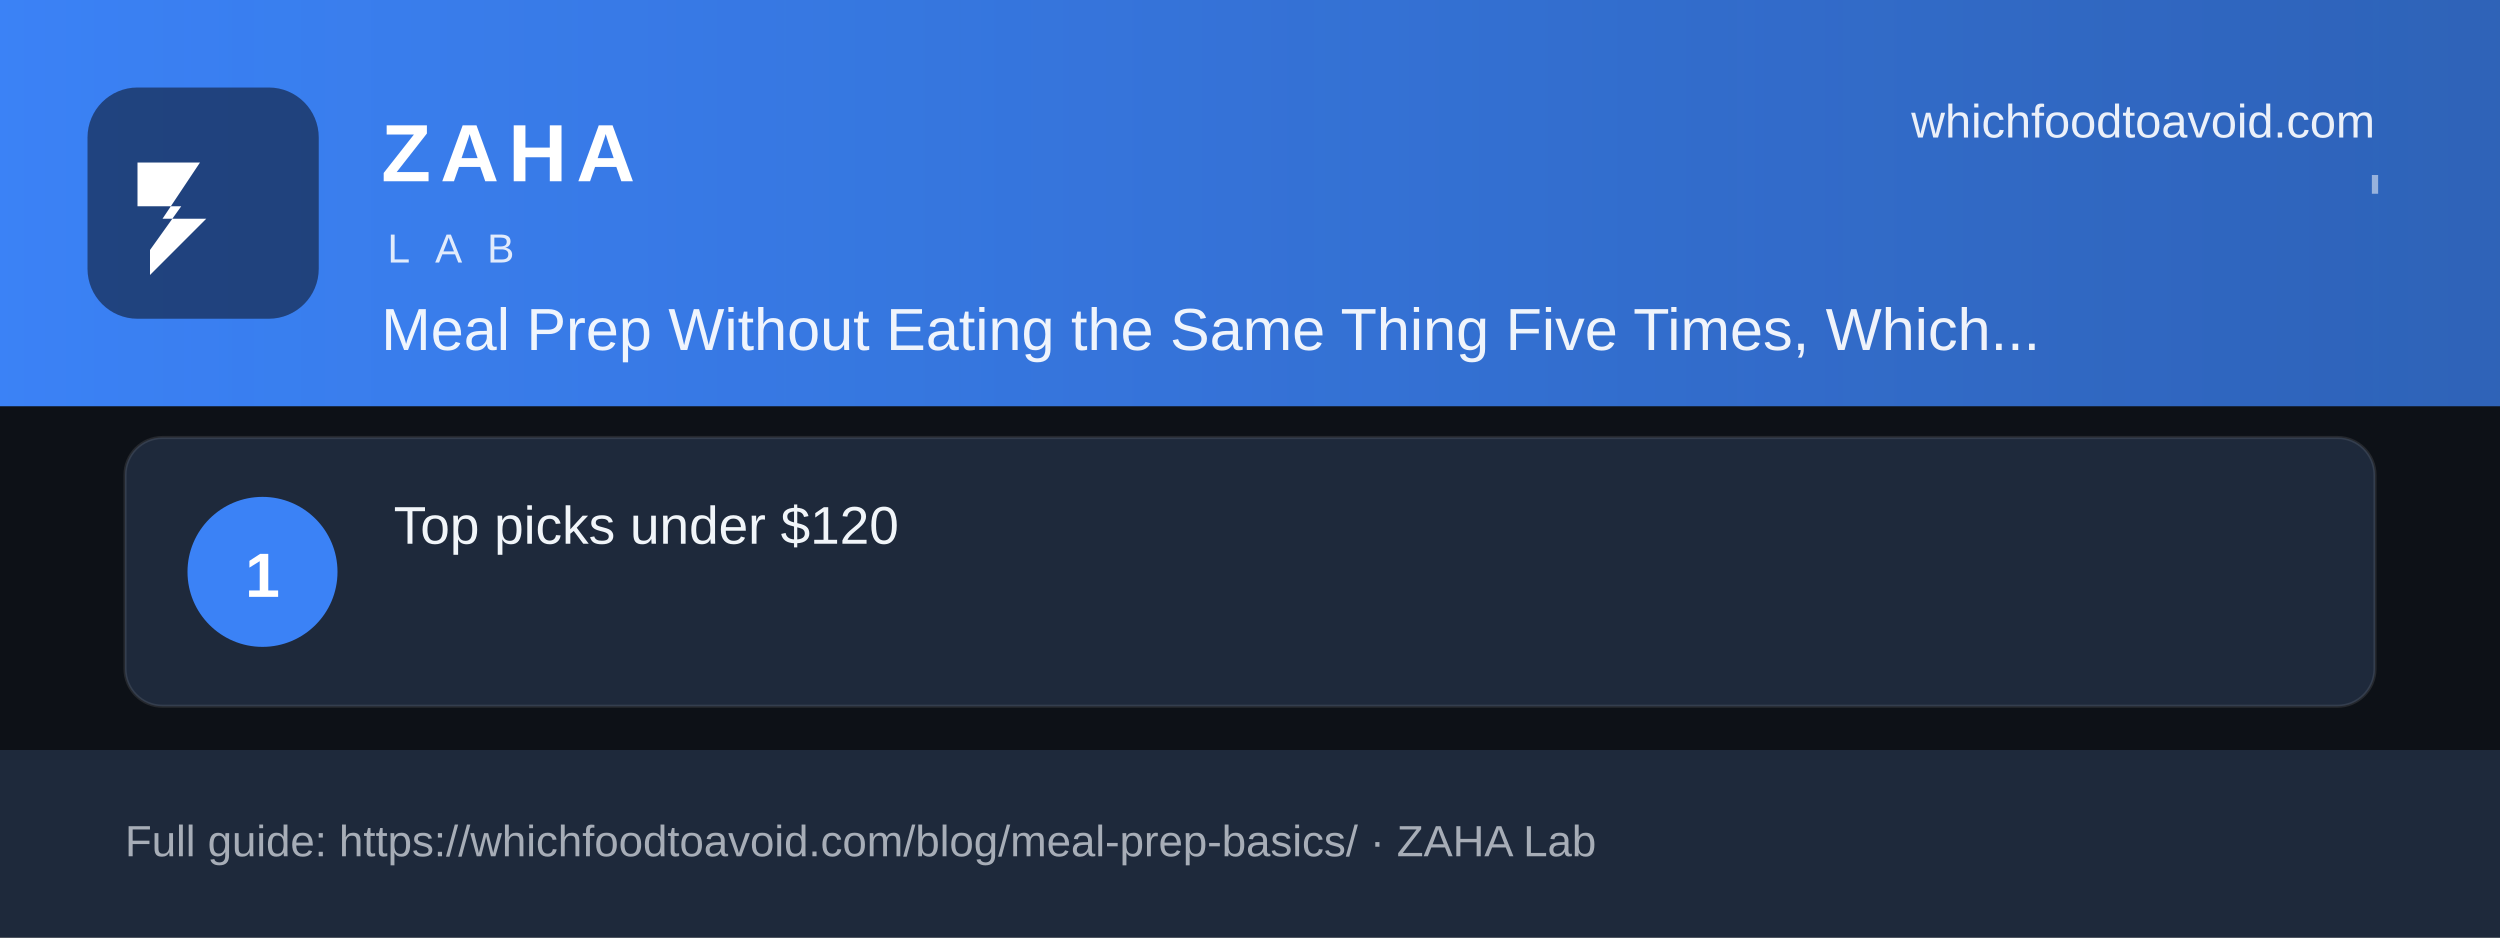
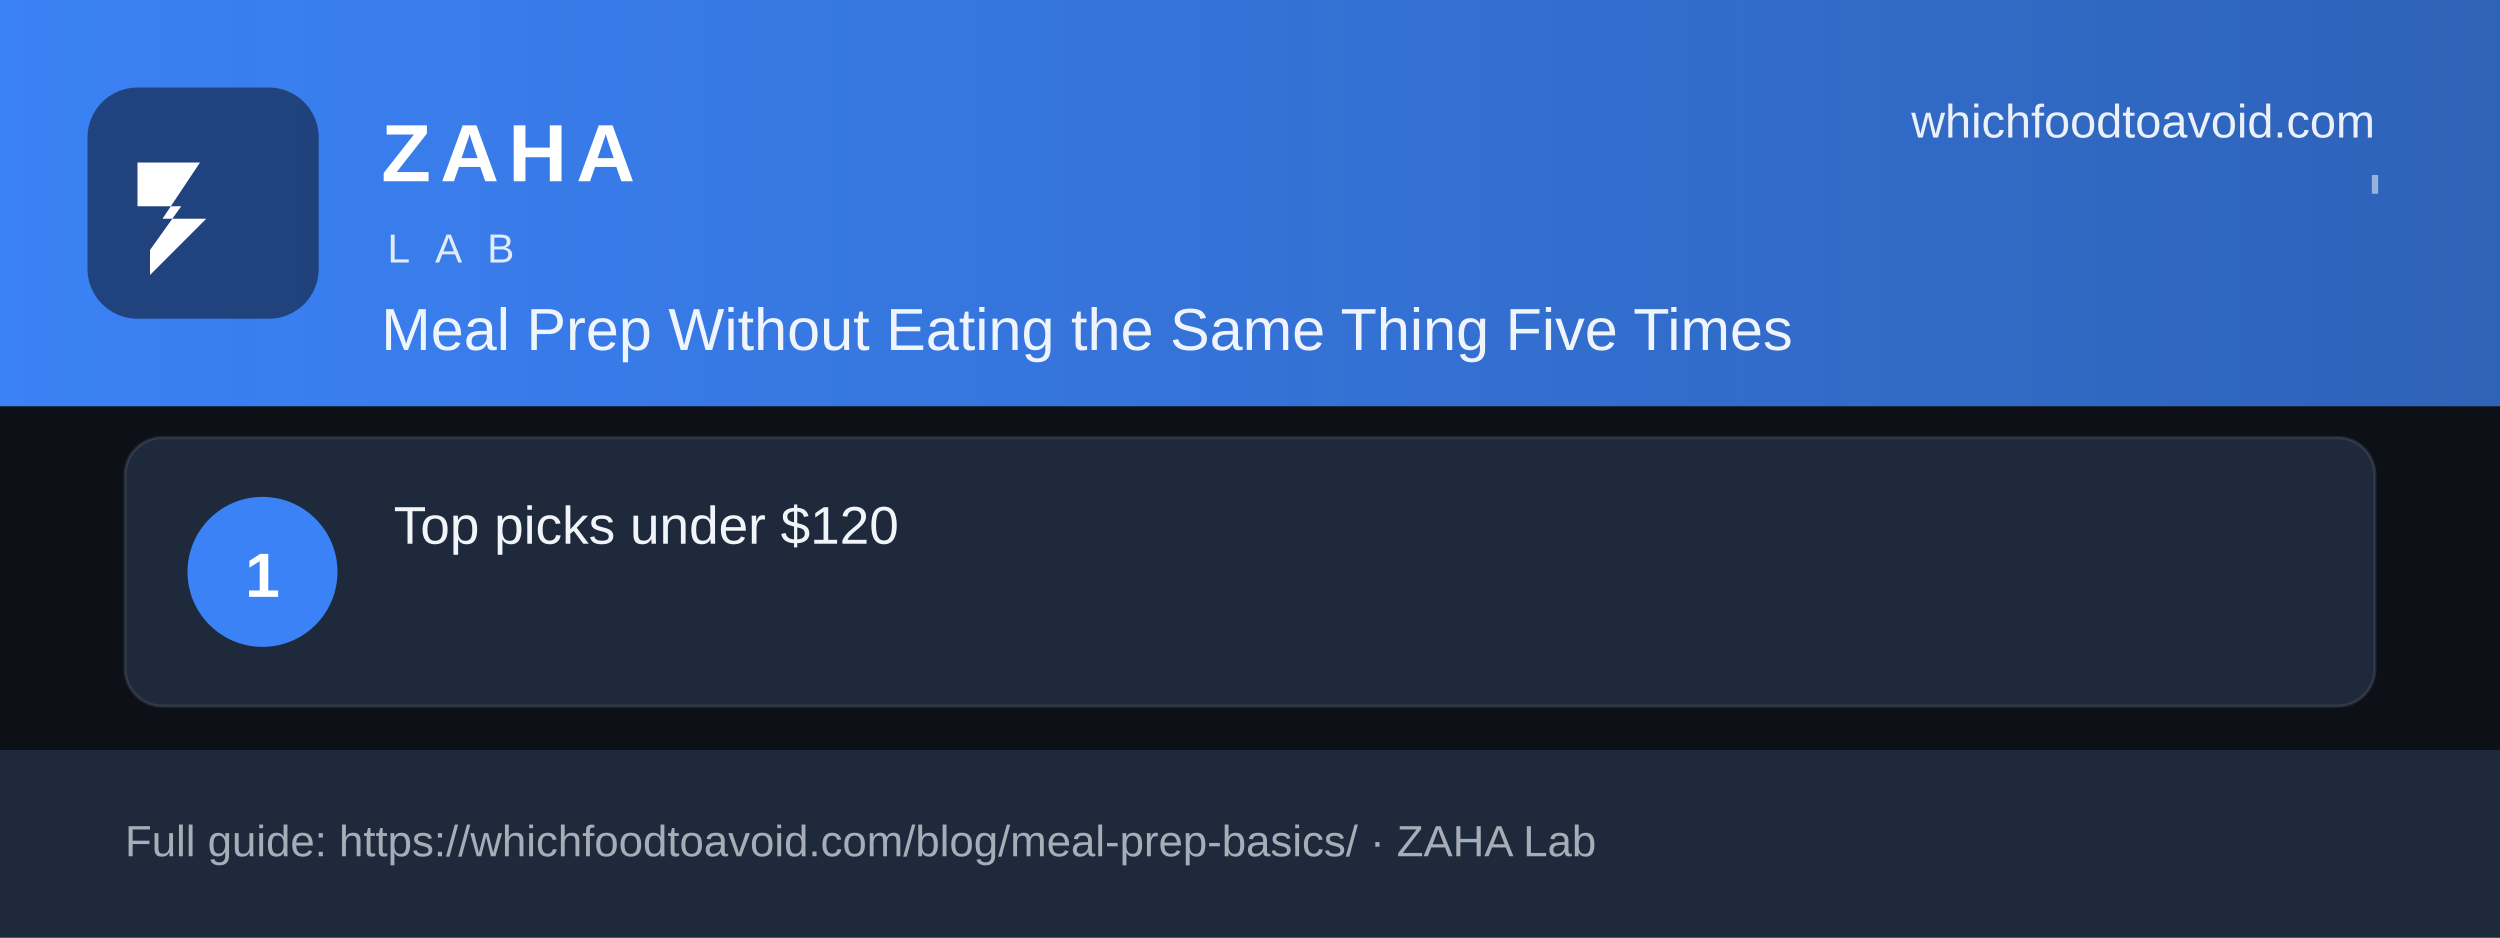
<svg xmlns="http://www.w3.org/2000/svg" width="800" height="300" viewBox="0 0 800 300" role="img" aria-label="Meal Prep Without Eating the Same Thing Five Times, Which Food To Avoid infographic">
  <defs>
    <linearGradient id="hg" x1="0" y1="0" x2="1" y2="0">
      <stop offset="0" stop-color="#3b82f6" />
      <stop offset="1" stop-color="#3b82f6" stop-opacity="0.72" />
    </linearGradient>
  </defs>
  <rect width="800" height="300" fill="#0d1117" />
  <rect width="800" height="130" fill="url(#hg)" />
  <rect x="28" y="28" width="74" height="74" rx="16" fill="rgba(11,18,32,0.55)" />
  <path d="M44 52 L64 52 L52 70 L66 70 L48 88 L48 80 L58 66 L44 66 Z" fill="#ffffff" />
  <text x="122" y="58" font-family="Arial,Helvetica,sans-serif" font-size="26" font-weight="800" letter-spacing="3" fill="#ffffff">ZAHA</text>
  <text x="124" y="84" font-family="Arial,Helvetica,sans-serif" font-size="13" font-weight="300" letter-spacing="8" fill="rgba(255,255,255,0.85)">LAB</text>
  <text x="760" y="44" font-family="Arial,Helvetica,sans-serif" font-size="15" fill="rgba(255,255,255,0.9)" text-anchor="end">whichfoodtoavoid.com</text>
  <line x1="760" y1="56" x2="760" y2="62" stroke="rgba(255,255,255,0.5)" stroke-width="2" />
-   <text x="122" y="112" font-family="Arial,Helvetica,sans-serif" font-size="19" fill="rgba(255,255,255,0.92)">Meal Prep Without Eating the Same Thing Five Times, Which...</text>
+   <text x="122" y="112" font-family="Arial,Helvetica,sans-serif" font-size="19" fill="rgba(255,255,255,0.92)">Meal Prep Without Eating the Same Thing Five Times</text>
  <rect x="40" y="140" width="720" height="86" rx="12" fill="#1e293b" stroke="rgba(255,255,255,0.10)" />
  <circle cx="84" cy="183" r="24" fill="#3b82f6" />
  <text x="84" y="191" font-family="Arial,Helvetica,sans-serif" font-size="20" font-weight="bold" fill="#ffffff" text-anchor="middle">1</text>
  <text x="126" y="174" font-family="Arial,Helvetica,sans-serif" font-size="17" fill="#f1f5f9">Top picks under $120</text>
  <rect x="0" y="240" width="800" height="60" fill="#1e293b" />
  <text x="40" y="274" font-family="Arial,Helvetica,sans-serif" font-size="14" fill="#f1f5f9" opacity="0.65">Full guide: https://whichfoodtoavoid.com/blog/meal-prep-basics/ · ZAHA Lab</text>
</svg>
